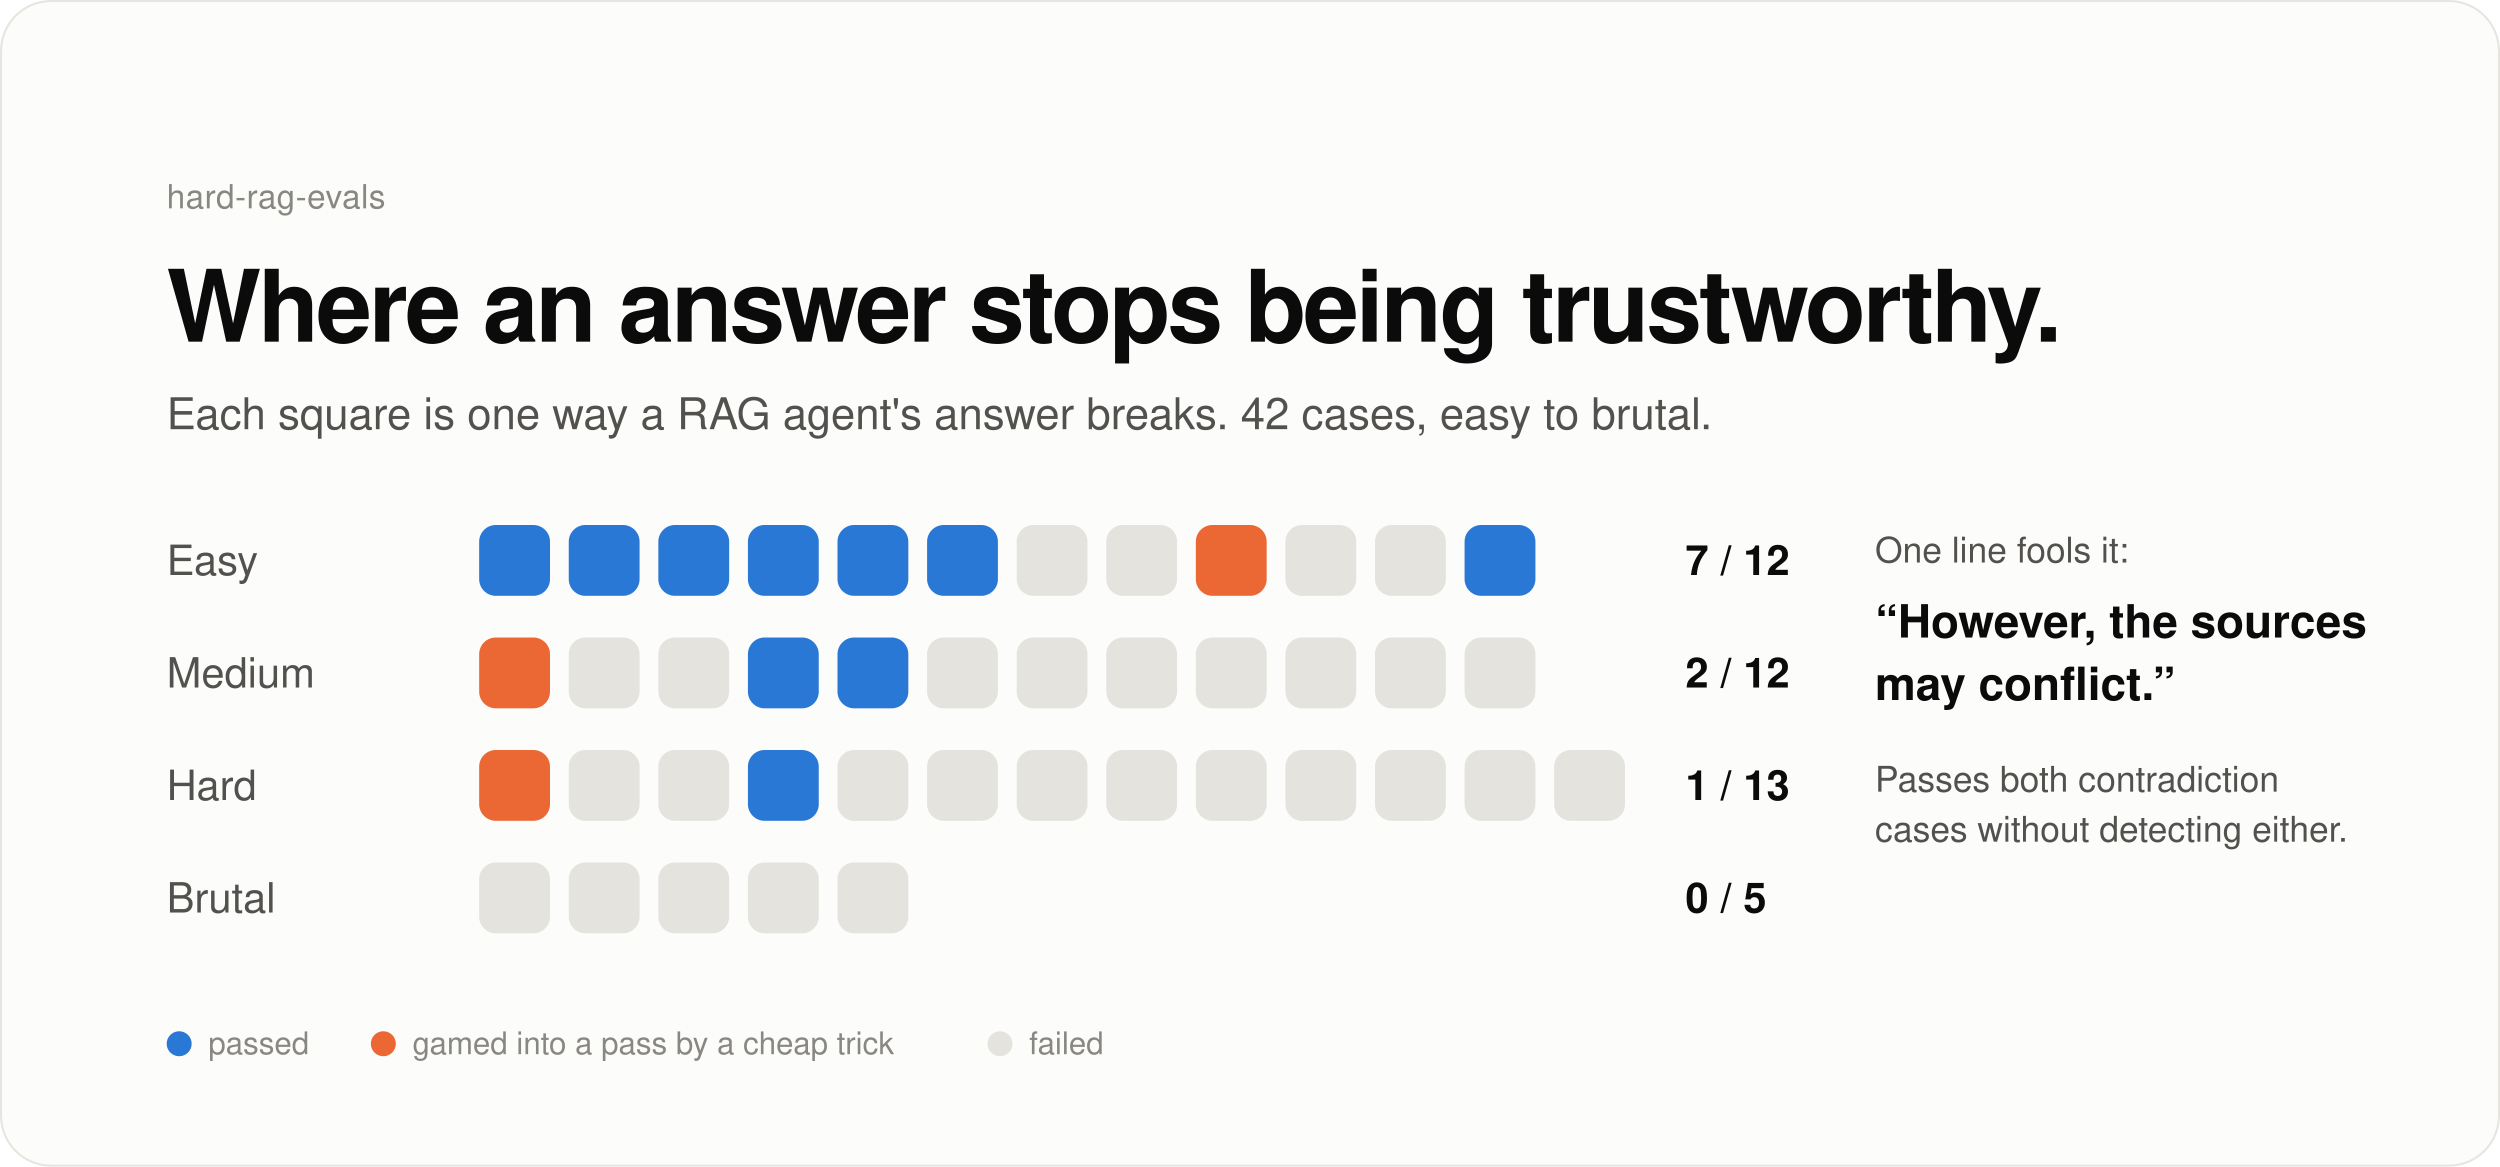
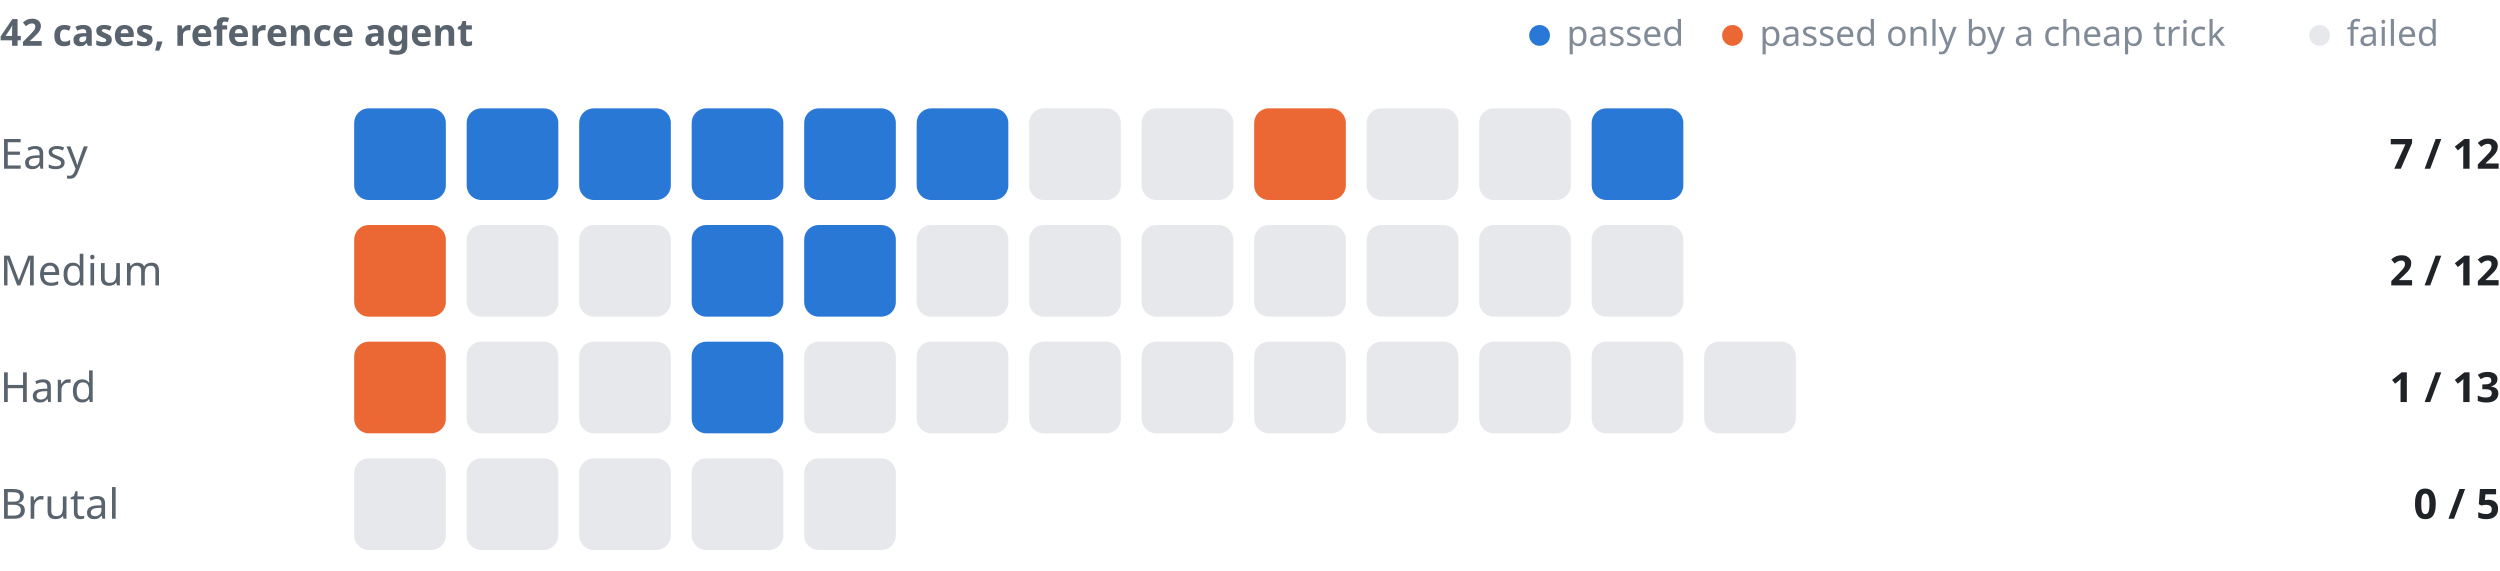
- <svg xmlns="http://www.w3.org/2000/svg" viewBox="0 0 1200 560" width="1200" height="560" role="img" aria-label="Reference agent passes 7 of 12 easy, 2 of 12 medium, 1 of 13 hard, 0 of 5 brutal. Cheap tricks turn 3 failed cases into passes.">
-   <rect x="0.5" y="0.5" width="1199" height="559" rx="24" fill="#fcfcfb" stroke="#e6e5df" />
-   <text x="80" y="100" font-family="system-ui, -apple-system, 'Segoe UI', Helvetica, Arial, sans-serif" font-size="16" font-weight="500" fill="#898781" text-anchor="start" letter-spacing="0.2">hard-rag-evals</text>
-   <text x="80" y="164" font-family="system-ui, -apple-system, 'Segoe UI', Helvetica, Arial, sans-serif" font-size="48" font-weight="700" fill="#0b0b0b" text-anchor="start" letter-spacing="-1.4">Where an answer stops being trustworthy.</text>
-   <text x="80" y="206" font-family="system-ui, -apple-system, 'Segoe UI', Helvetica, Arial, sans-serif" font-size="21" font-weight="400" fill="#52514e" text-anchor="start">Each square is one way a RAG agent's answer breaks. 42 cases, easy to brutal.</text>
-   <text x="80" y="276" font-family="system-ui, -apple-system, 'Segoe UI', Helvetica, Arial, sans-serif" font-size="20" font-weight="400" fill="#52514e" text-anchor="start">Easy</text>
-   <rect x="230" y="252" width="34" height="34" rx="8" fill="#2a78d6" />
-   <rect x="273" y="252" width="34" height="34" rx="8" fill="#2a78d6" />
-   <rect x="316" y="252" width="34" height="34" rx="8" fill="#2a78d6" />
-   <rect x="359" y="252" width="34" height="34" rx="8" fill="#2a78d6" />
-   <rect x="402" y="252" width="34" height="34" rx="8" fill="#2a78d6" />
-   <rect x="445" y="252" width="34" height="34" rx="8" fill="#2a78d6" />
-   <rect x="488" y="252" width="34" height="34" rx="8" fill="#e4e3dd" />
-   <rect x="531" y="252" width="34" height="34" rx="8" fill="#e4e3dd" />
-   <rect x="574" y="252" width="34" height="34" rx="8" fill="#eb6834" />
-   <rect x="617" y="252" width="34" height="34" rx="8" fill="#e4e3dd" />
-   <rect x="660" y="252" width="34" height="34" rx="8" fill="#e4e3dd" />
-   <rect x="703" y="252" width="34" height="34" rx="8" fill="#2a78d6" />
-   <text x="809" y="276" font-family="system-ui, -apple-system, 'Segoe UI', Helvetica, Arial, sans-serif" font-size="20" font-weight="600" fill="#0b0b0b" text-anchor="start">7 / 12</text>
-   <text x="80" y="330" font-family="system-ui, -apple-system, 'Segoe UI', Helvetica, Arial, sans-serif" font-size="20" font-weight="400" fill="#52514e" text-anchor="start">Medium</text>
-   <rect x="230" y="306" width="34" height="34" rx="8" fill="#eb6834" />
-   <rect x="273" y="306" width="34" height="34" rx="8" fill="#e4e3dd" />
-   <rect x="316" y="306" width="34" height="34" rx="8" fill="#e4e3dd" />
-   <rect x="359" y="306" width="34" height="34" rx="8" fill="#2a78d6" />
-   <rect x="402" y="306" width="34" height="34" rx="8" fill="#2a78d6" />
-   <rect x="445" y="306" width="34" height="34" rx="8" fill="#e4e3dd" />
-   <rect x="488" y="306" width="34" height="34" rx="8" fill="#e4e3dd" />
-   <rect x="531" y="306" width="34" height="34" rx="8" fill="#e4e3dd" />
-   <rect x="574" y="306" width="34" height="34" rx="8" fill="#e4e3dd" />
-   <rect x="617" y="306" width="34" height="34" rx="8" fill="#e4e3dd" />
-   <rect x="660" y="306" width="34" height="34" rx="8" fill="#e4e3dd" />
-   <rect x="703" y="306" width="34" height="34" rx="8" fill="#e4e3dd" />
-   <text x="809" y="330" font-family="system-ui, -apple-system, 'Segoe UI', Helvetica, Arial, sans-serif" font-size="20" font-weight="600" fill="#0b0b0b" text-anchor="start">2 / 12</text>
-   <text x="80" y="384" font-family="system-ui, -apple-system, 'Segoe UI', Helvetica, Arial, sans-serif" font-size="20" font-weight="400" fill="#52514e" text-anchor="start">Hard</text>
-   <rect x="230" y="360" width="34" height="34" rx="8" fill="#eb6834" />
-   <rect x="273" y="360" width="34" height="34" rx="8" fill="#e4e3dd" />
-   <rect x="316" y="360" width="34" height="34" rx="8" fill="#e4e3dd" />
-   <rect x="359" y="360" width="34" height="34" rx="8" fill="#2a78d6" />
-   <rect x="402" y="360" width="34" height="34" rx="8" fill="#e4e3dd" />
-   <rect x="445" y="360" width="34" height="34" rx="8" fill="#e4e3dd" />
-   <rect x="488" y="360" width="34" height="34" rx="8" fill="#e4e3dd" />
-   <rect x="531" y="360" width="34" height="34" rx="8" fill="#e4e3dd" />
-   <rect x="574" y="360" width="34" height="34" rx="8" fill="#e4e3dd" />
-   <rect x="617" y="360" width="34" height="34" rx="8" fill="#e4e3dd" />
-   <rect x="660" y="360" width="34" height="34" rx="8" fill="#e4e3dd" />
-   <rect x="703" y="360" width="34" height="34" rx="8" fill="#e4e3dd" />
-   <rect x="746" y="360" width="34" height="34" rx="8" fill="#e4e3dd" />
-   <text x="809" y="384" font-family="system-ui, -apple-system, 'Segoe UI', Helvetica, Arial, sans-serif" font-size="20" font-weight="600" fill="#0b0b0b" text-anchor="start">1 / 13</text>
-   <text x="80" y="438" font-family="system-ui, -apple-system, 'Segoe UI', Helvetica, Arial, sans-serif" font-size="20" font-weight="400" fill="#52514e" text-anchor="start">Brutal</text>
-   <rect x="230" y="414" width="34" height="34" rx="8" fill="#e4e3dd" />
-   <rect x="273" y="414" width="34" height="34" rx="8" fill="#e4e3dd" />
-   <rect x="316" y="414" width="34" height="34" rx="8" fill="#e4e3dd" />
-   <rect x="359" y="414" width="34" height="34" rx="8" fill="#e4e3dd" />
-   <rect x="402" y="414" width="34" height="34" rx="8" fill="#e4e3dd" />
-   <text x="809" y="438" font-family="system-ui, -apple-system, 'Segoe UI', Helvetica, Arial, sans-serif" font-size="20" font-weight="600" fill="#0b0b0b" text-anchor="start">0 / 5</text>
-   <text x="900" y="270" font-family="system-ui, -apple-system, 'Segoe UI', Helvetica, Arial, sans-serif" font-size="17" font-weight="400" fill="#52514e" text-anchor="start">One line fools it:</text>
-   <text x="900" y="306" font-family="system-ui, -apple-system, 'Segoe UI', Helvetica, Arial, sans-serif" font-size="22" font-weight="700" fill="#0b0b0b" text-anchor="start">“However, the sources</text>
-   <text x="900" y="336" font-family="system-ui, -apple-system, 'Segoe UI', Helvetica, Arial, sans-serif" font-size="22" font-weight="700" fill="#0b0b0b" text-anchor="start">may conflict.”</text>
-   <text x="900" y="380" font-family="system-ui, -apple-system, 'Segoe UI', Helvetica, Arial, sans-serif" font-size="17" font-weight="400" fill="#52514e" text-anchor="start">Passes both contradiction</text>
-   <text x="900" y="404" font-family="system-ui, -apple-system, 'Segoe UI', Helvetica, Arial, sans-serif" font-size="17" font-weight="400" fill="#52514e" text-anchor="start">cases without detecting either.</text>
-   <circle cx="86" cy="501" r="6" fill="#2a78d6" />
-   <text x="100" y="506" font-family="system-ui, -apple-system, 'Segoe UI', Helvetica, Arial, sans-serif" font-size="15" font-weight="400" fill="#898781" text-anchor="start">passed</text>
-   <circle cx="184" cy="501" r="6" fill="#eb6834" />
-   <text x="198" y="506" font-family="system-ui, -apple-system, 'Segoe UI', Helvetica, Arial, sans-serif" font-size="15" font-weight="400" fill="#898781" text-anchor="start">gamed into a pass by a cheap trick</text>
-   <circle cx="480" cy="501" r="6" fill="#e4e3dd" />
-   <text x="494" y="506" font-family="system-ui, -apple-system, 'Segoe UI', Helvetica, Arial, sans-serif" font-size="15" font-weight="400" fill="#898781" text-anchor="start">failed</text>
+ <svg xmlns="http://www.w3.org/2000/svg" viewBox="0 0 1200 274" width="1200" height="274" role="img" aria-label="The reference agent passes 7 of 12 easy, 2 of 12 medium, 1 of 13 hard, 0 of 5 brutal cases. Cheap tricks turn 3 failed cases into passes.">
+   <text x="0" y="22" font-family="-apple-system, BlinkMacSystemFont, 'Segoe UI', 'Noto Sans', Helvetica, Arial, sans-serif" font-size="18" font-weight="600" fill="#59636e" text-anchor="start" style="font-variant-numeric: tabular-nums">42 cases, reference agent</text>
+   <circle cx="1113.4" cy="17" r="5" fill="#e6e8eb" />
+   <text x="1126.4" y="22" font-family="-apple-system, BlinkMacSystemFont, 'Segoe UI', 'Noto Sans', Helvetica, Arial, sans-serif" font-size="17" font-weight="400" fill="#818b98" text-anchor="start" style="font-variant-numeric: tabular-nums">failed</text>
+   <circle cx="831.6" cy="17" r="5" fill="#eb6834" />
+   <text x="844.6" y="22" font-family="-apple-system, BlinkMacSystemFont, 'Segoe UI', 'Noto Sans', Helvetica, Arial, sans-serif" font-size="17" font-weight="400" fill="#818b98" text-anchor="start" style="font-variant-numeric: tabular-nums">passed only by a cheap trick</text>
+   <circle cx="739" cy="17" r="5" fill="#2a78d6" />
+   <text x="752" y="22" font-family="-apple-system, BlinkMacSystemFont, 'Segoe UI', 'Noto Sans', Helvetica, Arial, sans-serif" font-size="17" font-weight="400" fill="#818b98" text-anchor="start" style="font-variant-numeric: tabular-nums">passed</text>
+   <text x="0" y="81" font-family="-apple-system, BlinkMacSystemFont, 'Segoe UI', 'Noto Sans', Helvetica, Arial, sans-serif" font-size="20" font-weight="400" fill="#59636e" text-anchor="start" style="font-variant-numeric: tabular-nums">Easy</text>
+   <rect x="170" y="52" width="44" height="44" rx="7" fill="#2a78d6" />
+   <rect x="224" y="52" width="44" height="44" rx="7" fill="#2a78d6" />
+   <rect x="278" y="52" width="44" height="44" rx="7" fill="#2a78d6" />
+   <rect x="332" y="52" width="44" height="44" rx="7" fill="#2a78d6" />
+   <rect x="386" y="52" width="44" height="44" rx="7" fill="#2a78d6" />
+   <rect x="440" y="52" width="44" height="44" rx="7" fill="#2a78d6" />
+   <rect x="494" y="52" width="44" height="44" rx="7" fill="#e6e8eb" />
+   <rect x="548" y="52" width="44" height="44" rx="7" fill="#e6e8eb" />
+   <rect x="602" y="52" width="44" height="44" rx="7" fill="#eb6834" />
+   <rect x="656" y="52" width="44" height="44" rx="7" fill="#e6e8eb" />
+   <rect x="710" y="52" width="44" height="44" rx="7" fill="#e6e8eb" />
+   <rect x="764" y="52" width="44" height="44" rx="7" fill="#2a78d6" />
+   <text x="1200" y="81" font-family="-apple-system, BlinkMacSystemFont, 'Segoe UI', 'Noto Sans', Helvetica, Arial, sans-serif" font-size="20" font-weight="600" fill="#1f2328" text-anchor="end" style="font-variant-numeric: tabular-nums">7 / 12</text>
+   <text x="0" y="137" font-family="-apple-system, BlinkMacSystemFont, 'Segoe UI', 'Noto Sans', Helvetica, Arial, sans-serif" font-size="20" font-weight="400" fill="#59636e" text-anchor="start" style="font-variant-numeric: tabular-nums">Medium</text>
+   <rect x="170" y="108" width="44" height="44" rx="7" fill="#eb6834" />
+   <rect x="224" y="108" width="44" height="44" rx="7" fill="#e6e8eb" />
+   <rect x="278" y="108" width="44" height="44" rx="7" fill="#e6e8eb" />
+   <rect x="332" y="108" width="44" height="44" rx="7" fill="#2a78d6" />
+   <rect x="386" y="108" width="44" height="44" rx="7" fill="#2a78d6" />
+   <rect x="440" y="108" width="44" height="44" rx="7" fill="#e6e8eb" />
+   <rect x="494" y="108" width="44" height="44" rx="7" fill="#e6e8eb" />
+   <rect x="548" y="108" width="44" height="44" rx="7" fill="#e6e8eb" />
+   <rect x="602" y="108" width="44" height="44" rx="7" fill="#e6e8eb" />
+   <rect x="656" y="108" width="44" height="44" rx="7" fill="#e6e8eb" />
+   <rect x="710" y="108" width="44" height="44" rx="7" fill="#e6e8eb" />
+   <rect x="764" y="108" width="44" height="44" rx="7" fill="#e6e8eb" />
+   <text x="1200" y="137" font-family="-apple-system, BlinkMacSystemFont, 'Segoe UI', 'Noto Sans', Helvetica, Arial, sans-serif" font-size="20" font-weight="600" fill="#1f2328" text-anchor="end" style="font-variant-numeric: tabular-nums">2 / 12</text>
+   <text x="0" y="193" font-family="-apple-system, BlinkMacSystemFont, 'Segoe UI', 'Noto Sans', Helvetica, Arial, sans-serif" font-size="20" font-weight="400" fill="#59636e" text-anchor="start" style="font-variant-numeric: tabular-nums">Hard</text>
+   <rect x="170" y="164" width="44" height="44" rx="7" fill="#eb6834" />
+   <rect x="224" y="164" width="44" height="44" rx="7" fill="#e6e8eb" />
+   <rect x="278" y="164" width="44" height="44" rx="7" fill="#e6e8eb" />
+   <rect x="332" y="164" width="44" height="44" rx="7" fill="#2a78d6" />
+   <rect x="386" y="164" width="44" height="44" rx="7" fill="#e6e8eb" />
+   <rect x="440" y="164" width="44" height="44" rx="7" fill="#e6e8eb" />
+   <rect x="494" y="164" width="44" height="44" rx="7" fill="#e6e8eb" />
+   <rect x="548" y="164" width="44" height="44" rx="7" fill="#e6e8eb" />
+   <rect x="602" y="164" width="44" height="44" rx="7" fill="#e6e8eb" />
+   <rect x="656" y="164" width="44" height="44" rx="7" fill="#e6e8eb" />
+   <rect x="710" y="164" width="44" height="44" rx="7" fill="#e6e8eb" />
+   <rect x="764" y="164" width="44" height="44" rx="7" fill="#e6e8eb" />
+   <rect x="818" y="164" width="44" height="44" rx="7" fill="#e6e8eb" />
+   <text x="1200" y="193" font-family="-apple-system, BlinkMacSystemFont, 'Segoe UI', 'Noto Sans', Helvetica, Arial, sans-serif" font-size="20" font-weight="600" fill="#1f2328" text-anchor="end" style="font-variant-numeric: tabular-nums">1 / 13</text>
+   <text x="0" y="249" font-family="-apple-system, BlinkMacSystemFont, 'Segoe UI', 'Noto Sans', Helvetica, Arial, sans-serif" font-size="20" font-weight="400" fill="#59636e" text-anchor="start" style="font-variant-numeric: tabular-nums">Brutal</text>
+   <rect x="170" y="220" width="44" height="44" rx="7" fill="#e6e8eb" />
+   <rect x="224" y="220" width="44" height="44" rx="7" fill="#e6e8eb" />
+   <rect x="278" y="220" width="44" height="44" rx="7" fill="#e6e8eb" />
+   <rect x="332" y="220" width="44" height="44" rx="7" fill="#e6e8eb" />
+   <rect x="386" y="220" width="44" height="44" rx="7" fill="#e6e8eb" />
+   <text x="1200" y="249" font-family="-apple-system, BlinkMacSystemFont, 'Segoe UI', 'Noto Sans', Helvetica, Arial, sans-serif" font-size="20" font-weight="600" fill="#1f2328" text-anchor="end" style="font-variant-numeric: tabular-nums">0 / 5</text>
</svg>
